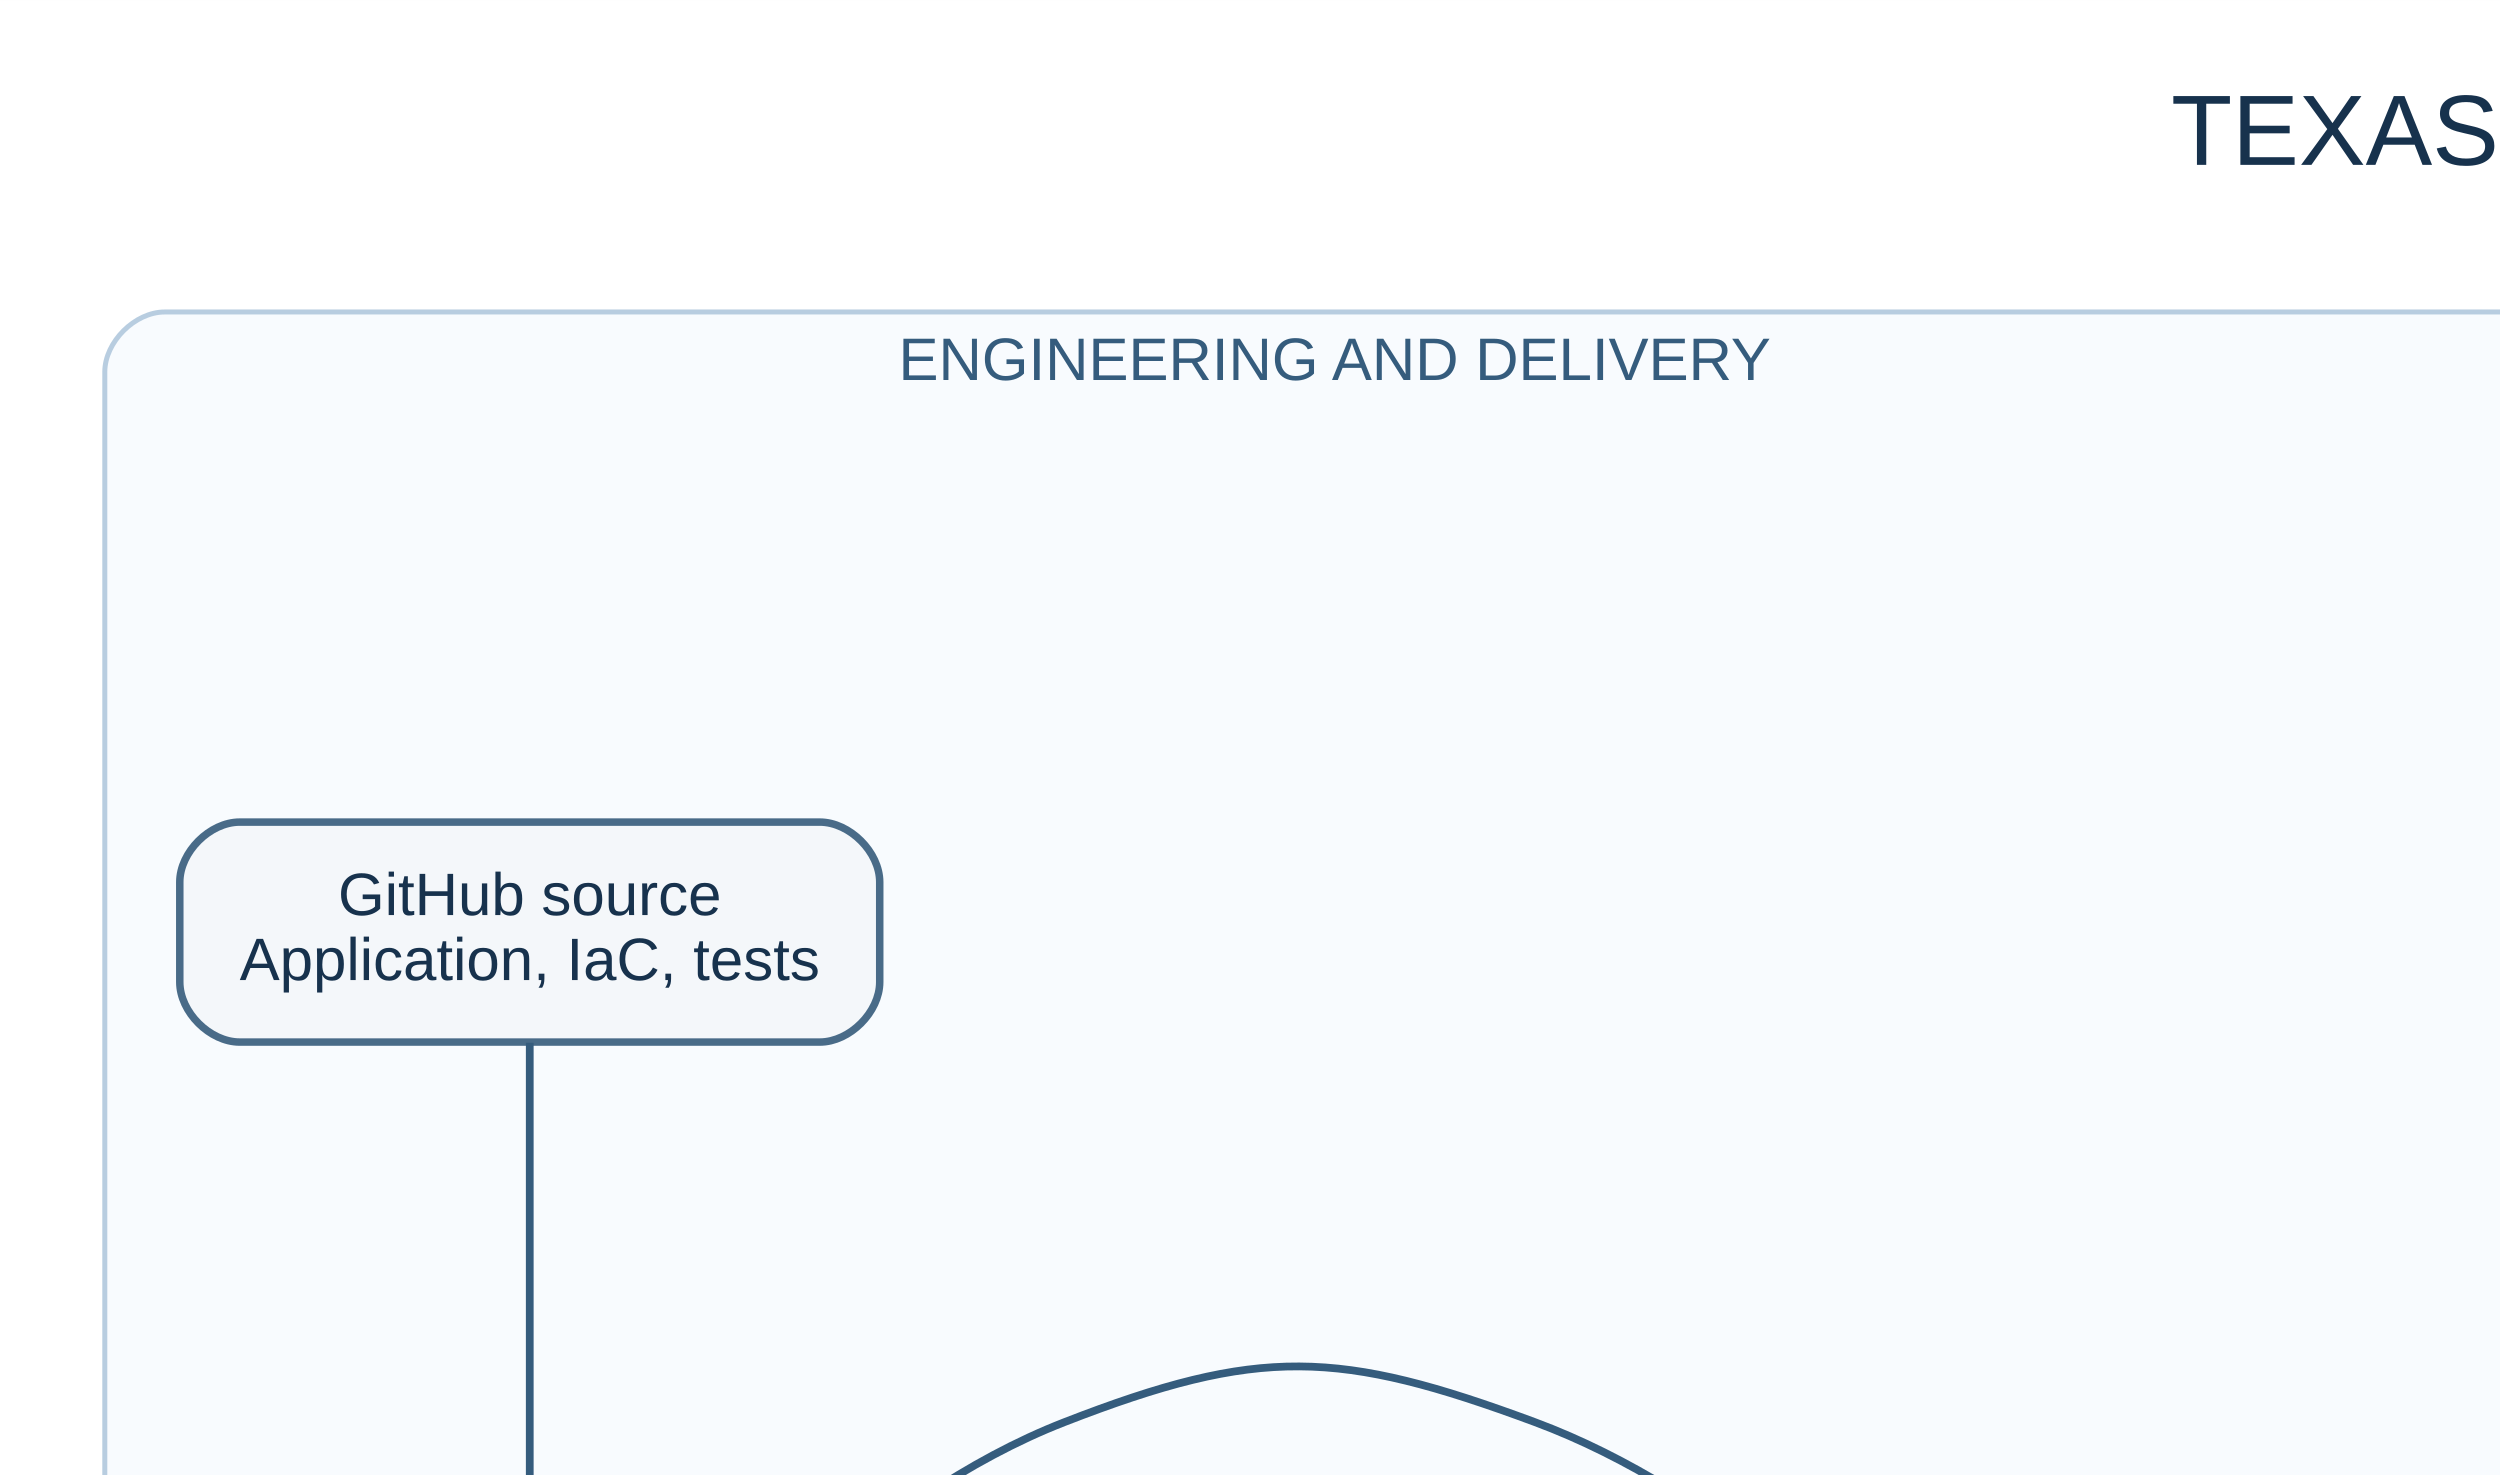
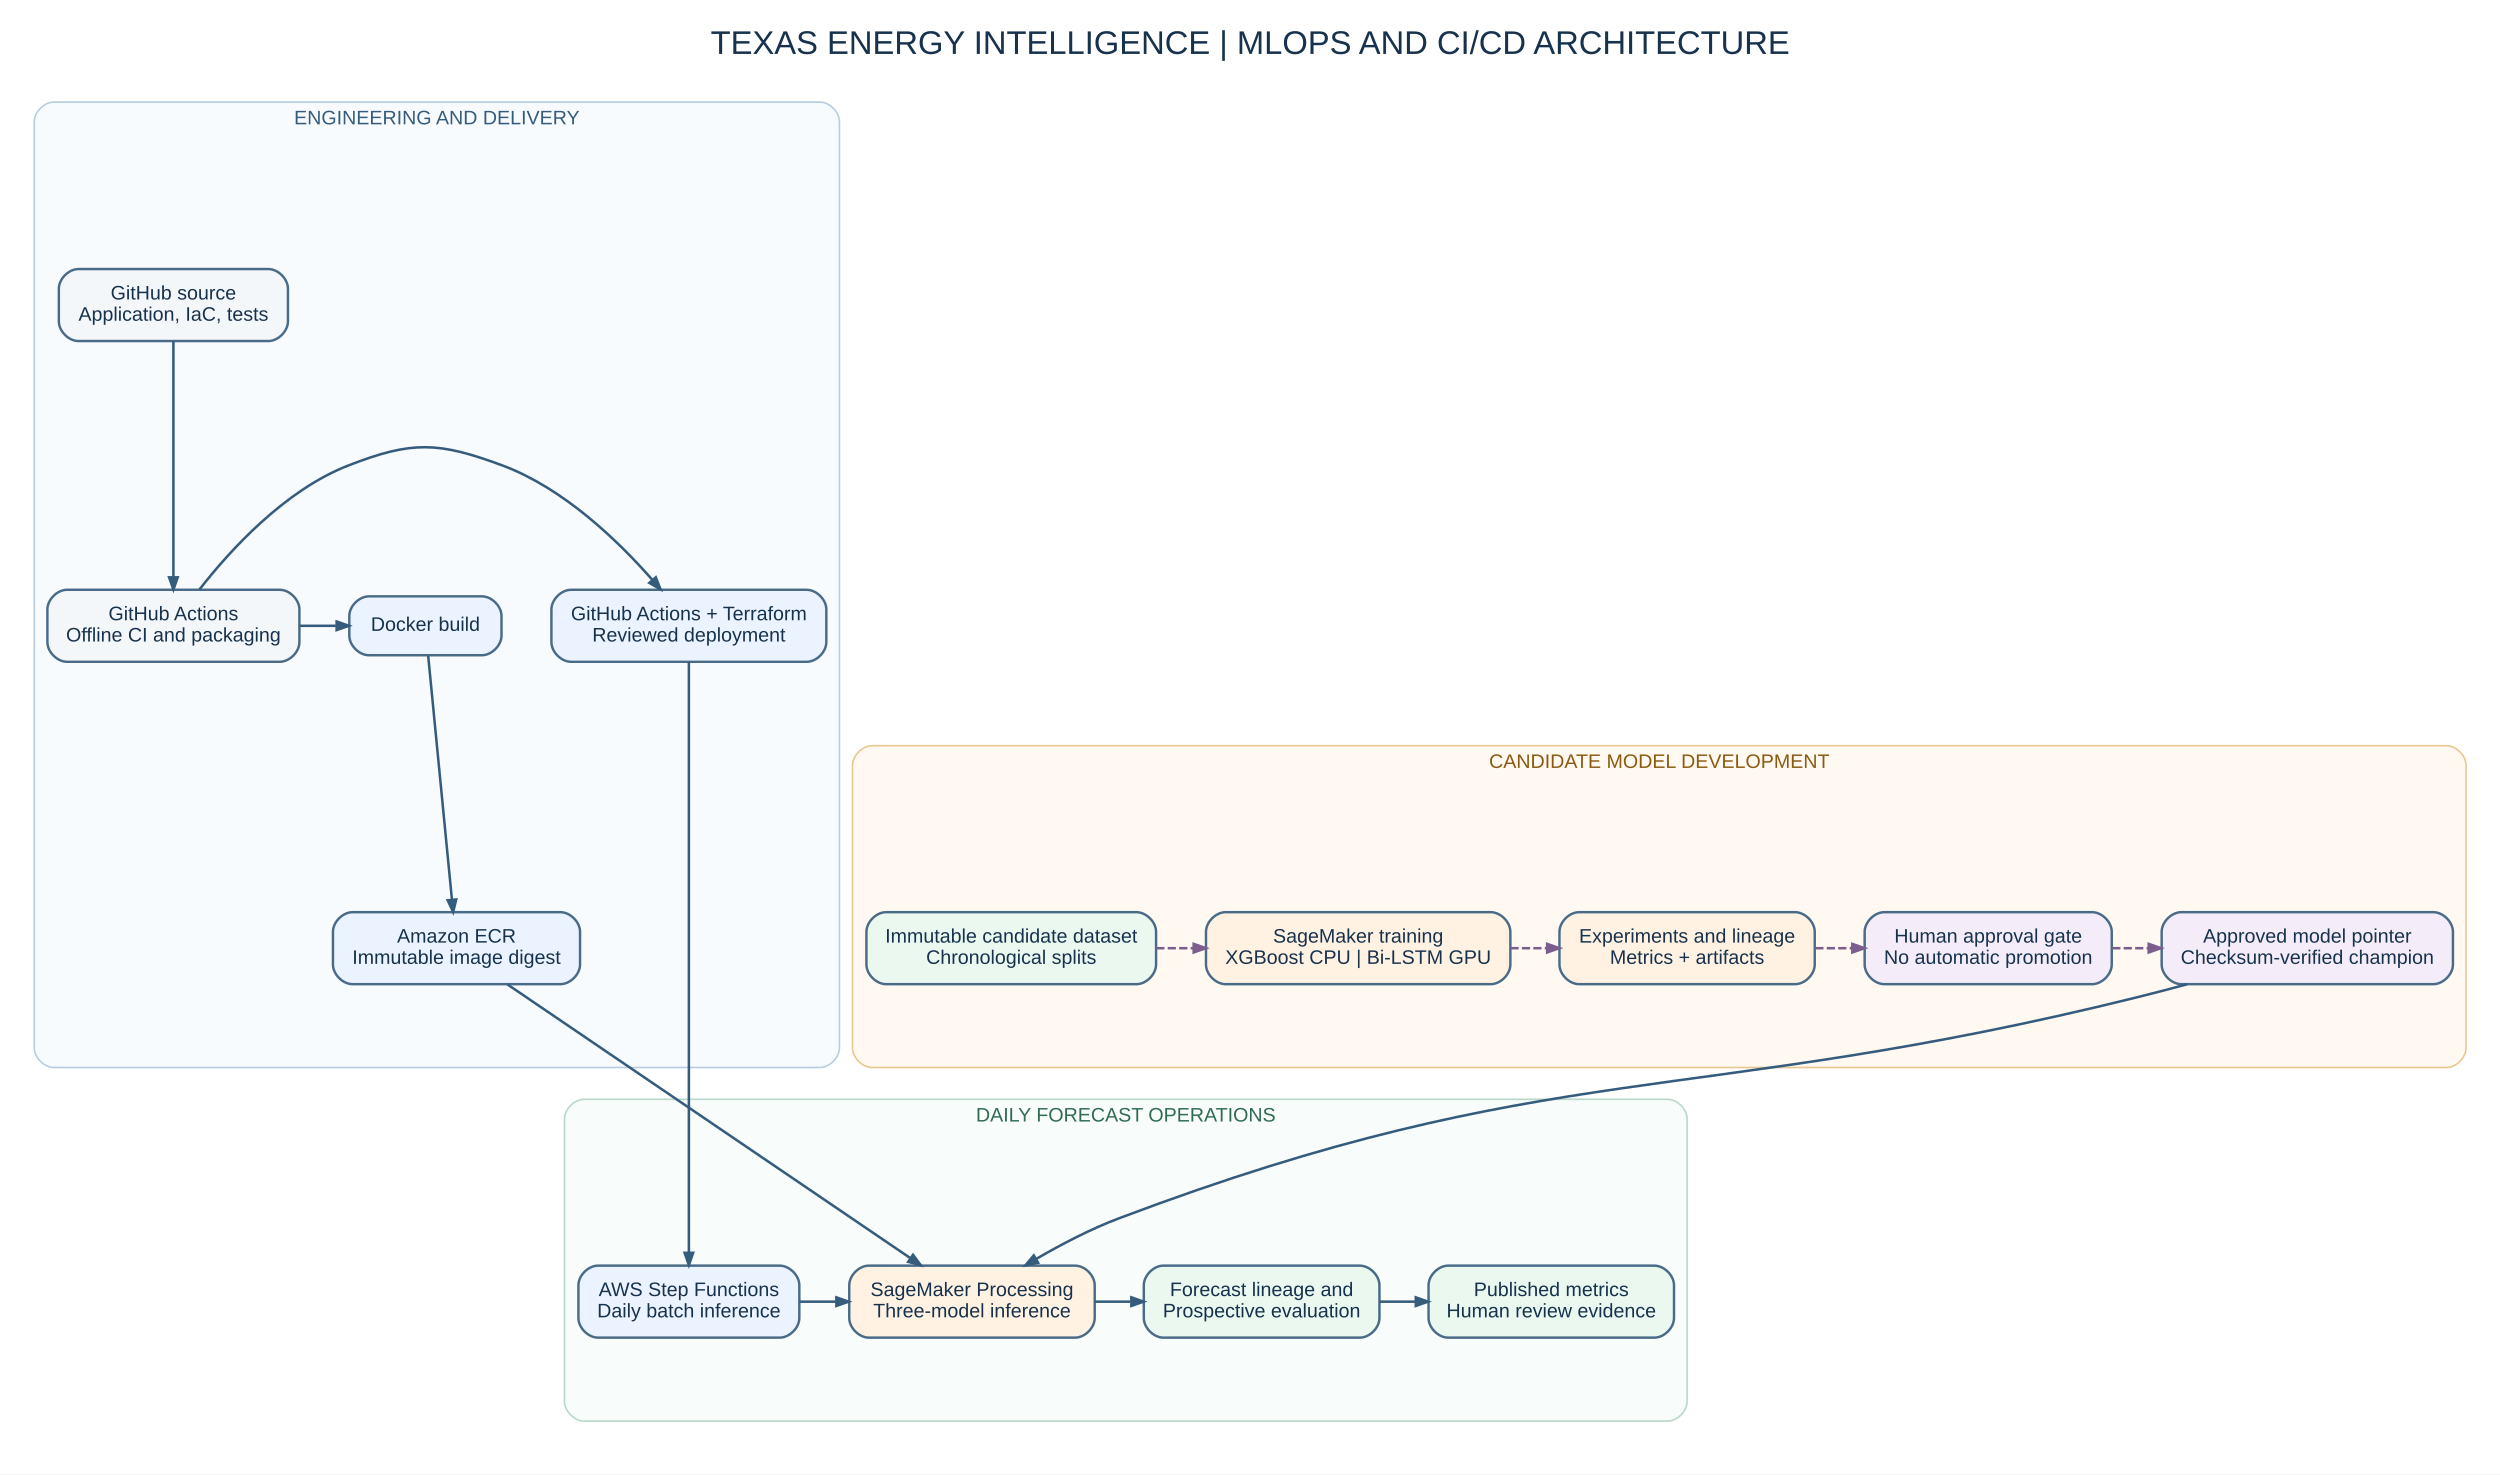
- <svg xmlns="http://www.w3.org/2000/svg" width="3358pt" height="1980pt" viewBox="0.00 0.00 1099.13 648.00">
+ <svg xmlns="http://www.w3.org/2000/svg" width="3358pt" height="1980pt" viewBox="0.00 0.00 3358 1980">
  <g id="graph0" class="graph" transform="scale(2.19806 2.19806) rotate(0) translate(12.96 887.835)">
    <polygon fill="white" stroke="none" points="-12.96,12.96 -12.96,-887.835 1514.96,-887.835 1514.96,12.96 -12.96,12.96" />
    <text text-anchor="middle" x="751" y="-854.875" font-family="Arial" font-size="20.00" fill="#17324d">TEXAS ENERGY INTELLIGENCE | MLOPS AND CI/CD ARCHITECTURE</text>
    <g id="clust5" class="cluster">
      <path fill="#f8fcfa" stroke="#b8d9c8" d="M344,-19.422C344,-19.422 1006,-19.422 1006,-19.422 1012,-19.422 1018,-25.422 1018,-31.422 1018,-31.422 1018,-204.074 1018,-204.074 1018,-210.074 1012,-216.074 1006,-216.074 1006,-216.074 344,-216.074 344,-216.074 338,-216.074 332,-210.074 332,-204.074 332,-204.074 332,-31.422 332,-31.422 332,-25.422 338,-19.422 344,-19.422" />
      <text text-anchor="middle" x="675" y="-202.474" font-family="Arial" font-size="12.00" fill="#2f6b52">DAILY FORECAST OPERATIONS</text>
    </g>
    <g id="clust1" class="cluster">
      <path fill="#f8fbfe" stroke="#b8cde0" d="M20,-235.497C20,-235.497 488,-235.497 488,-235.497 494,-235.497 500,-241.497 500,-247.497 500,-247.497 500,-813.453 500,-813.453 500,-819.453 494,-825.453 488,-825.453 488,-825.453 20,-825.453 20,-825.453 14,-825.453 8,-819.453 8,-813.453 8,-813.453 8,-247.497 8,-247.497 8,-241.497 14,-235.497 20,-235.497" />
      <text text-anchor="middle" x="254" y="-811.853" font-family="Arial" font-size="12.00" fill="#355c7d">ENGINEERING AND DELIVERY</text>
    </g>
    <g id="clust3" class="cluster">
      <path fill="#fff9f1" stroke="#e8c790" d="M520,-235.497C520,-235.497 1482,-235.497 1482,-235.497 1488,-235.497 1494,-241.497 1494,-247.497 1494,-247.497 1494,-420.149 1494,-420.149 1494,-426.149 1488,-432.149 1482,-432.149 1482,-432.149 520,-432.149 520,-432.149 514,-432.149 508,-426.149 508,-420.149 508,-420.149 508,-247.497 508,-247.497 508,-241.497 514,-235.497 520,-235.497" />
      <text text-anchor="middle" x="1001" y="-418.549" font-family="Arial" font-size="12.00" fill="#8a5a10">CANDIDATE MODEL DEVELOPMENT</text>
    </g>
    <g id="node1" class="node">
      <path fill="#f4f7fa" stroke="#496b88" stroke-width="1.5" d="M151,-723.422C151,-723.422 35,-723.422 35,-723.422 29,-723.422 23,-717.422 23,-711.422 23,-711.422 23,-691.422 23,-691.422 23,-685.422 29,-679.422 35,-679.422 35,-679.422 151,-679.422 151,-679.422 157,-679.422 163,-685.422 163,-691.422 163,-691.422 163,-711.422 163,-711.422 163,-717.422 157,-723.422 151,-723.422" />
      <text text-anchor="middle" x="93" y="-704.822" font-family="Arial" font-size="12.00" fill="#17324d">GitHub source</text>
      <text text-anchor="middle" x="93" y="-691.822" font-family="Arial" font-size="12.00" fill="#17324d">Application, IaC, tests</text>
    </g>
    <g id="node2" class="node">
      <path fill="#f4f7fa" stroke="#496b88" stroke-width="1.5" d="M158,-527.422C158,-527.422 28,-527.422 28,-527.422 22,-527.422 16,-521.422 16,-515.422 16,-515.422 16,-495.422 16,-495.422 16,-489.422 22,-483.422 28,-483.422 28,-483.422 158,-483.422 158,-483.422 164,-483.422 170,-489.422 170,-495.422 170,-495.422 170,-515.422 170,-515.422 170,-521.422 164,-527.422 158,-527.422" />
      <text text-anchor="middle" x="93" y="-508.822" font-family="Arial" font-size="12.00" fill="#17324d">GitHub Actions</text>
      <text text-anchor="middle" x="93" y="-495.822" font-family="Arial" font-size="12.00" fill="#17324d">Offline CI and packaging</text>
    </g>
    <g id="edge1" class="edge">
      <path fill="none" stroke="#355c7d" stroke-width="1.55" d="M93,-679.292C93,-644.452 93,-574.897 93,-535.462" />
      <polygon fill="#355c7d" stroke="#355c7d" stroke-width="1.55" points="95.625,-535.027 93,-527.527 90.375,-535.027 95.625,-535.027" />
    </g>
    <g id="node3" class="node">
      <path fill="#eaf3ff" stroke="#496b88" stroke-width="1.5" d="M480,-527.422C480,-527.422 336,-527.422 336,-527.422 330,-527.422 324,-521.422 324,-515.422 324,-515.422 324,-495.422 324,-495.422 324,-489.422 330,-483.422 336,-483.422 336,-483.422 480,-483.422 480,-483.422 486,-483.422 492,-489.422 492,-495.422 492,-495.422 492,-515.422 492,-515.422 492,-521.422 486,-527.422 480,-527.422" />
      <text text-anchor="middle" x="408" y="-508.822" font-family="Arial" font-size="12.00" fill="#17324d">GitHub Actions + Terraform</text>
      <text text-anchor="middle" x="408" y="-495.822" font-family="Arial" font-size="12.00" fill="#17324d">Reviewed deployment</text>
    </g>
    <g id="edge2" class="edge">
      <path fill="none" stroke="#355c7d" stroke-width="1.55" d="M108.924,-527.625C127.606,-551.563 161.025,-588.271 200,-603.422 238.939,-618.56 254.828,-617.945 294,-603.422 331.449,-589.538 364.863,-557.234 385.683,-533.494" />
      <polygon fill="#355c7d" stroke="#355c7d" stroke-width="1.55" points="387.8,-535.057 390.7,-527.659 383.82,-531.634 387.8,-535.057" />
    </g>
    <g id="node4" class="node">
      <path fill="#eaf3ff" stroke="#496b88" stroke-width="1.5" d="M281.5,-523.422C281.5,-523.422 212.5,-523.422 212.5,-523.422 206.5,-523.422 200.5,-517.422 200.5,-511.422 200.5,-511.422 200.5,-499.422 200.5,-499.422 200.5,-493.422 206.5,-487.422 212.5,-487.422 212.5,-487.422 281.5,-487.422 281.5,-487.422 287.5,-487.422 293.5,-493.422 293.5,-499.422 293.5,-499.422 293.5,-511.422 293.5,-511.422 293.5,-517.422 287.5,-523.422 281.5,-523.422" />
      <text text-anchor="middle" x="247" y="-502.322" font-family="Arial" font-size="12.00" fill="#17324d">Docker build</text>
    </g>
    <g id="edge3" class="edge">
      <path fill="none" stroke="#355c7d" stroke-width="1.55" d="M170.301,-505.422C177.635,-505.422 184.969,-505.422 192.303,-505.422" />
      <polygon fill="#355c7d" stroke="#355c7d" stroke-width="1.55" points="192.761,-508.048 200.261,-505.422 192.761,-502.798 192.761,-508.048" />
    </g>
    <g id="node11" class="node">
      <path fill="#eaf3ff" stroke="#496b88" stroke-width="1.5" d="M463.5,-114.422C463.5,-114.422 352.5,-114.422 352.5,-114.422 346.5,-114.422 340.5,-108.422 340.5,-102.422 340.5,-102.422 340.5,-82.422 340.5,-82.422 340.5,-76.422 346.5,-70.422 352.5,-70.422 352.5,-70.422 463.5,-70.422 463.5,-70.422 469.5,-70.422 475.5,-76.422 475.5,-82.422 475.5,-82.422 475.5,-102.422 475.5,-102.422 475.5,-108.422 469.5,-114.422 463.5,-114.422" />
      <text text-anchor="middle" x="408" y="-95.822" font-family="Arial" font-size="12.00" fill="#17324d">AWS Step Functions</text>
      <text text-anchor="middle" x="408" y="-82.822" font-family="Arial" font-size="12.00" fill="#17324d">Daily batch inference</text>
    </g>
    <g id="edge9" class="edge">
      <path fill="none" stroke="#355c7d" stroke-width="1.55" d="M408,-483.191C408,-414.855 408,-200.526 408,-122.336" />
      <polygon fill="#355c7d" stroke="#355c7d" stroke-width="1.55" points="410.625,-122.274 408,-114.774 405.375,-122.274 410.625,-122.274" />
    </g>
    <g id="node5" class="node">
      <path fill="#eaf3ff" stroke="#496b88" stroke-width="1.5" d="M329.5,-330.422C329.5,-330.422 202.5,-330.422 202.5,-330.422 196.5,-330.422 190.5,-324.422 190.5,-318.422 190.5,-318.422 190.5,-298.422 190.5,-298.422 190.5,-292.422 196.5,-286.422 202.5,-286.422 202.5,-286.422 329.5,-286.422 329.5,-286.422 335.5,-286.422 341.5,-292.422 341.5,-298.422 341.5,-298.422 341.5,-318.422 341.5,-318.422 341.5,-324.422 335.5,-330.422 329.5,-330.422" />
      <text text-anchor="middle" x="266" y="-311.822" font-family="Arial" font-size="12.00" fill="#17324d">Amazon ECR</text>
      <text text-anchor="middle" x="266" y="-298.822" font-family="Arial" font-size="12.00" fill="#17324d">Immutable image digest</text>
    </g>
    <g id="edge4" class="edge">
      <path fill="none" stroke="#355c7d" stroke-width="1.55" d="M248.686,-487.117C251.962,-453.492 259.217,-379.035 263.218,-337.978" />
      <polygon fill="#355c7d" stroke="#355c7d" stroke-width="1.55" points="265.834,-338.195 263.949,-330.476 260.609,-337.686 265.834,-338.195" />
    </g>
    <g id="node12" class="node">
      <path fill="#fff2e2" stroke="#496b88" stroke-width="1.5" d="M644,-114.422C644,-114.422 518,-114.422 518,-114.422 512,-114.422 506,-108.422 506,-102.422 506,-102.422 506,-82.422 506,-82.422 506,-76.422 512,-70.422 518,-70.422 518,-70.422 644,-70.422 644,-70.422 650,-70.422 656,-76.422 656,-82.422 656,-82.422 656,-102.422 656,-102.422 656,-108.422 650,-114.422 644,-114.422" />
      <text text-anchor="middle" x="581" y="-95.822" font-family="Arial" font-size="12.00" fill="#17324d">SageMaker Processing</text>
      <text text-anchor="middle" x="581" y="-82.822" font-family="Arial" font-size="12.00" fill="#17324d">Three-model inference</text>
    </g>
    <g id="edge10" class="edge">
      <path fill="none" stroke="#355c7d" stroke-width="1.55" d="M297.065,-286.318C355.289,-246.763 480.607,-161.626 543.453,-118.931" />
      <polygon fill="#355c7d" stroke="#355c7d" stroke-width="1.55" points="544.973,-121.071 549.702,-114.685 542.023,-116.729 544.973,-121.071" />
    </g>
    <g id="node6" class="node">
      <path fill="#eaf8f0" stroke="#496b88" stroke-width="1.5" d="M681.5,-330.422C681.5,-330.422 528.5,-330.422 528.5,-330.422 522.5,-330.422 516.5,-324.422 516.5,-318.422 516.5,-318.422 516.5,-298.422 516.5,-298.422 516.5,-292.422 522.5,-286.422 528.5,-286.422 528.5,-286.422 681.5,-286.422 681.5,-286.422 687.5,-286.422 693.5,-292.422 693.5,-298.422 693.5,-298.422 693.5,-318.422 693.5,-318.422 693.5,-324.422 687.5,-330.422 681.5,-330.422" />
      <text text-anchor="middle" x="605" y="-311.822" font-family="Arial" font-size="12.00" fill="#17324d">Immutable candidate dataset</text>
      <text text-anchor="middle" x="605" y="-298.822" font-family="Arial" font-size="12.00" fill="#17324d">Chronological splits</text>
    </g>
    <g id="node7" class="node">
      <path fill="#fff2e2" stroke="#496b88" stroke-width="1.5" d="M898,-330.422C898,-330.422 736,-330.422 736,-330.422 730,-330.422 724,-324.422 724,-318.422 724,-318.422 724,-298.422 724,-298.422 724,-292.422 730,-286.422 736,-286.422 736,-286.422 898,-286.422 898,-286.422 904,-286.422 910,-292.422 910,-298.422 910,-298.422 910,-318.422 910,-318.422 910,-324.422 904,-330.422 898,-330.422" />
      <text text-anchor="middle" x="817" y="-311.822" font-family="Arial" font-size="12.00" fill="#17324d">SageMaker training</text>
      <text text-anchor="middle" x="817" y="-298.822" font-family="Arial" font-size="12.00" fill="#17324d">XGBoost CPU | Bi-LSTM GPU</text>
    </g>
    <g id="edge5" class="edge">
      <path fill="none" stroke="#7b5e8e" stroke-width="1.55" stroke-dasharray="5,2" d="M693.609,-308.422C701.201,-308.422 708.792,-308.422 716.384,-308.422" />
      <polygon fill="#7b5e8e" stroke="#7b5e8e" stroke-width="1.55" points="716.475,-311.048 723.975,-308.422 716.475,-305.798 716.475,-311.048" />
    </g>
    <g id="node8" class="node">
      <path fill="#fff2e2" stroke="#496b88" stroke-width="1.5" d="M1084,-330.422C1084,-330.422 952,-330.422 952,-330.422 946,-330.422 940,-324.422 940,-318.422 940,-318.422 940,-298.422 940,-298.422 940,-292.422 946,-286.422 952,-286.422 952,-286.422 1084,-286.422 1084,-286.422 1090,-286.422 1096,-292.422 1096,-298.422 1096,-298.422 1096,-318.422 1096,-318.422 1096,-324.422 1090,-330.422 1084,-330.422" />
      <text text-anchor="middle" x="1018" y="-311.822" font-family="Arial" font-size="12.00" fill="#17324d">Experiments and lineage</text>
      <text text-anchor="middle" x="1018" y="-298.822" font-family="Arial" font-size="12.00" fill="#17324d">Metrics + artifacts</text>
    </g>
    <g id="edge6" class="edge">
      <path fill="none" stroke="#7b5e8e" stroke-width="1.55" stroke-dasharray="5,2" d="M910.041,-308.422C917.371,-308.422 924.7,-308.422 932.029,-308.422" />
      <polygon fill="#7b5e8e" stroke="#7b5e8e" stroke-width="1.55" points="932.483,-311.048 939.983,-308.422 932.483,-305.798 932.483,-311.048" />
    </g>
    <g id="node9" class="node">
      <path fill="#f4ecf8" stroke="#496b88" stroke-width="1.5" d="M1265.5,-330.422C1265.5,-330.422 1138.5,-330.422 1138.5,-330.422 1132.5,-330.422 1126.5,-324.422 1126.5,-318.422 1126.5,-318.422 1126.5,-298.422 1126.5,-298.422 1126.5,-292.422 1132.5,-286.422 1138.5,-286.422 1138.5,-286.422 1265.5,-286.422 1265.5,-286.422 1271.5,-286.422 1277.5,-292.422 1277.5,-298.422 1277.5,-298.422 1277.5,-318.422 1277.5,-318.422 1277.5,-324.422 1271.5,-330.422 1265.5,-330.422" />
      <text text-anchor="middle" x="1202" y="-311.822" font-family="Arial" font-size="12.00" fill="#17324d">Human approval gate</text>
      <text text-anchor="middle" x="1202" y="-298.822" font-family="Arial" font-size="12.00" fill="#17324d">No automatic promotion</text>
    </g>
    <g id="edge7" class="edge">
      <path fill="none" stroke="#7b5e8e" stroke-width="1.55" stroke-dasharray="5,2" d="M1096.34,-308.422C1103.88,-308.422 1111.41,-308.422 1118.94,-308.422" />
      <polygon fill="#7b5e8e" stroke="#7b5e8e" stroke-width="1.55" points="1118.97,-311.048 1126.47,-308.422 1118.97,-305.798 1118.97,-311.048" />
    </g>
    <g id="node10" class="node">
      <path fill="#f4ecf8" stroke="#496b88" stroke-width="1.5" d="M1474,-330.422C1474,-330.422 1320,-330.422 1320,-330.422 1314,-330.422 1308,-324.422 1308,-318.422 1308,-318.422 1308,-298.422 1308,-298.422 1308,-292.422 1314,-286.422 1320,-286.422 1320,-286.422 1474,-286.422 1474,-286.422 1480,-286.422 1486,-292.422 1486,-298.422 1486,-298.422 1486,-318.422 1486,-318.422 1486,-324.422 1480,-330.422 1474,-330.422" />
      <text text-anchor="middle" x="1397" y="-311.822" font-family="Arial" font-size="12.00" fill="#17324d">Approved model pointer</text>
      <text text-anchor="middle" x="1397" y="-298.822" font-family="Arial" font-size="12.00" fill="#17324d">Checksum-verified champion</text>
    </g>
    <g id="edge8" class="edge">
      <path fill="none" stroke="#7b5e8e" stroke-width="1.55" stroke-dasharray="5,2" d="M1277.79,-308.422C1285.09,-308.422 1292.38,-308.422 1299.68,-308.422" />
      <polygon fill="#7b5e8e" stroke="#7b5e8e" stroke-width="1.55" points="1300.09,-311.048 1307.59,-308.422 1300.09,-305.798 1300.09,-311.048" />
    </g>
    <g id="edge11" class="edge">
      <path fill="none" stroke="#355c7d" stroke-width="1.55" d="M1323.56,-286.371C1313.32,-283.604 1302.92,-280.879 1293,-278.422 1018.42,-210.403 935.706,-243.183 671,-143.422 653.74,-136.917 635.77,-127.532 620.468,-118.646" />
      <polygon fill="#355c7d" stroke="#355c7d" stroke-width="1.55" points="621.43,-116.165 613.637,-114.61 618.759,-120.685 621.43,-116.165" />
    </g>
    <g id="edge12" class="edge">
      <path fill="none" stroke="#355c7d" stroke-width="1.55" d="M475.578,-92.422C483.094,-92.422 490.609,-92.422 498.124,-92.422" />
      <polygon fill="#355c7d" stroke="#355c7d" stroke-width="1.55" points="498.14,-95.047 505.64,-92.422 498.14,-89.797 498.14,-95.047" />
    </g>
    <g id="node13" class="node">
      <path fill="#eaf8f0" stroke="#496b88" stroke-width="1.5" d="M818,-114.422C818,-114.422 698,-114.422 698,-114.422 692,-114.422 686,-108.422 686,-102.422 686,-102.422 686,-82.422 686,-82.422 686,-76.422 692,-70.422 698,-70.422 698,-70.422 818,-70.422 818,-70.422 824,-70.422 830,-76.422 830,-82.422 830,-82.422 830,-102.422 830,-102.422 830,-108.422 824,-114.422 818,-114.422" />
      <text text-anchor="middle" x="758" y="-95.822" font-family="Arial" font-size="12.00" fill="#17324d">Forecast lineage and</text>
      <text text-anchor="middle" x="758" y="-82.822" font-family="Arial" font-size="12.00" fill="#17324d">Prospective evaluation</text>
    </g>
    <g id="edge13" class="edge">
      <path fill="none" stroke="#355c7d" stroke-width="1.55" d="M656.018,-92.422C663.331,-92.422 670.645,-92.422 677.959,-92.422" />
      <polygon fill="#355c7d" stroke="#355c7d" stroke-width="1.55" points="678.395,-95.047 685.895,-92.422 678.395,-89.797 678.395,-95.047" />
    </g>
    <g id="node14" class="node">
      <path fill="#eaf8f0" stroke="#496b88" stroke-width="1.5" d="M998,-114.422C998,-114.422 872,-114.422 872,-114.422 866,-114.422 860,-108.422 860,-102.422 860,-102.422 860,-82.422 860,-82.422 860,-76.422 866,-70.422 872,-70.422 872,-70.422 998,-70.422 998,-70.422 1004,-70.422 1010,-76.422 1010,-82.422 1010,-82.422 1010,-102.422 1010,-102.422 1010,-108.422 1004,-114.422 998,-114.422" />
      <text text-anchor="middle" x="935" y="-95.822" font-family="Arial" font-size="12.00" fill="#17324d">Published metrics</text>
      <text text-anchor="middle" x="935" y="-82.822" font-family="Arial" font-size="12.00" fill="#17324d">Human review evidence</text>
    </g>
    <g id="edge14" class="edge">
      <path fill="none" stroke="#355c7d" stroke-width="1.55" d="M830.252,-92.422C837.464,-92.422 844.675,-92.422 851.887,-92.422" />
      <polygon fill="#355c7d" stroke="#355c7d" stroke-width="1.55" points="852.212,-95.047 859.712,-92.422 852.212,-89.797 852.212,-95.047" />
    </g>
  </g>
</svg>
